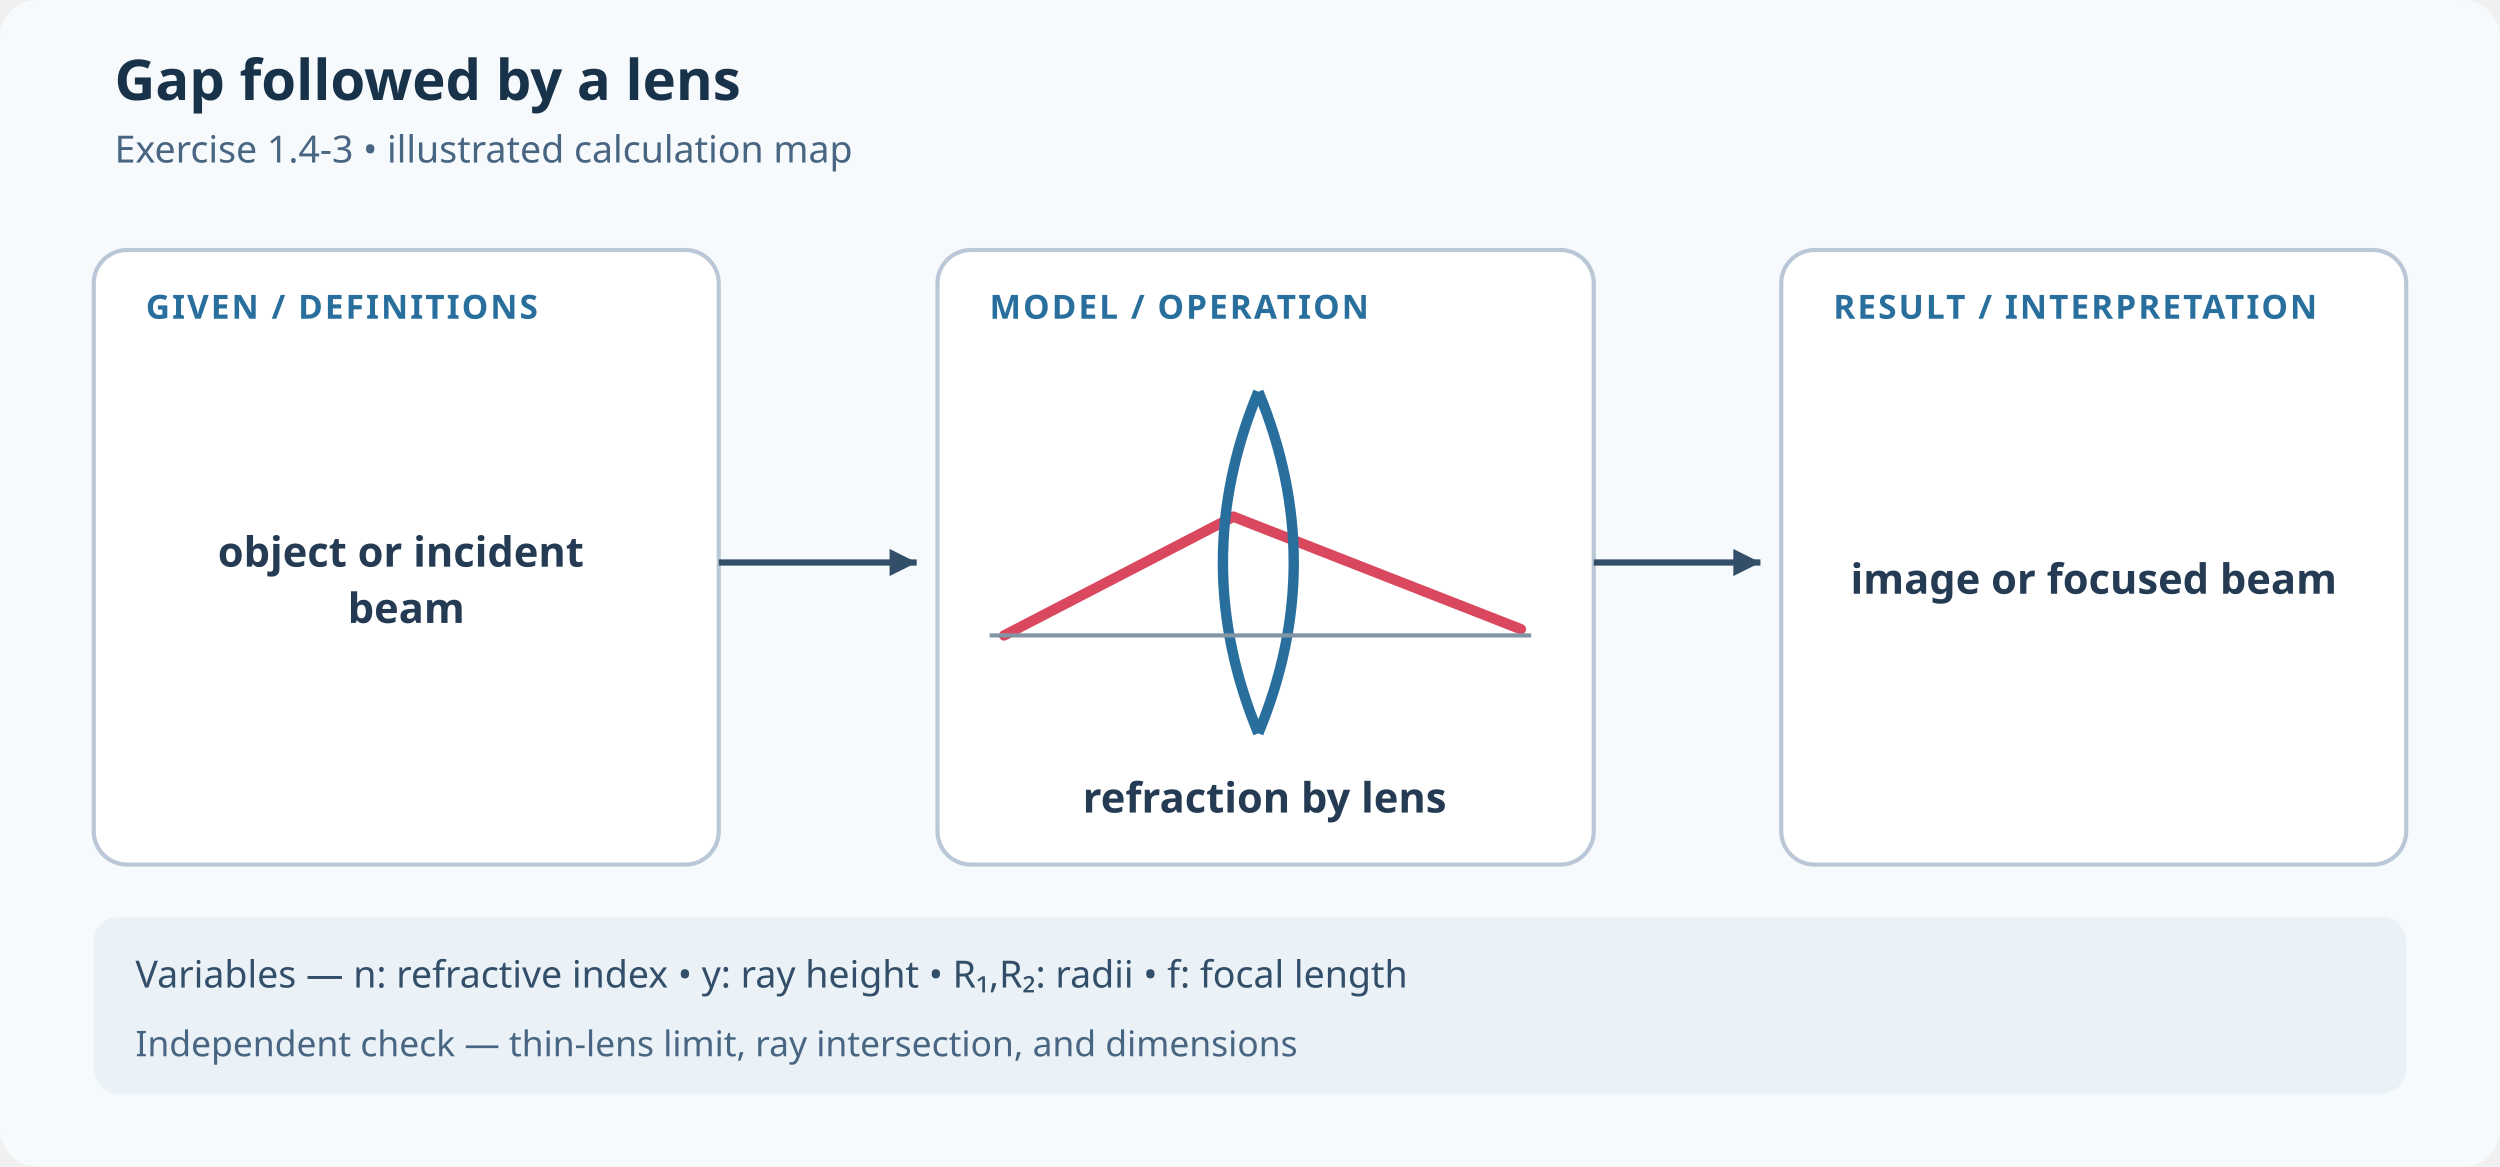
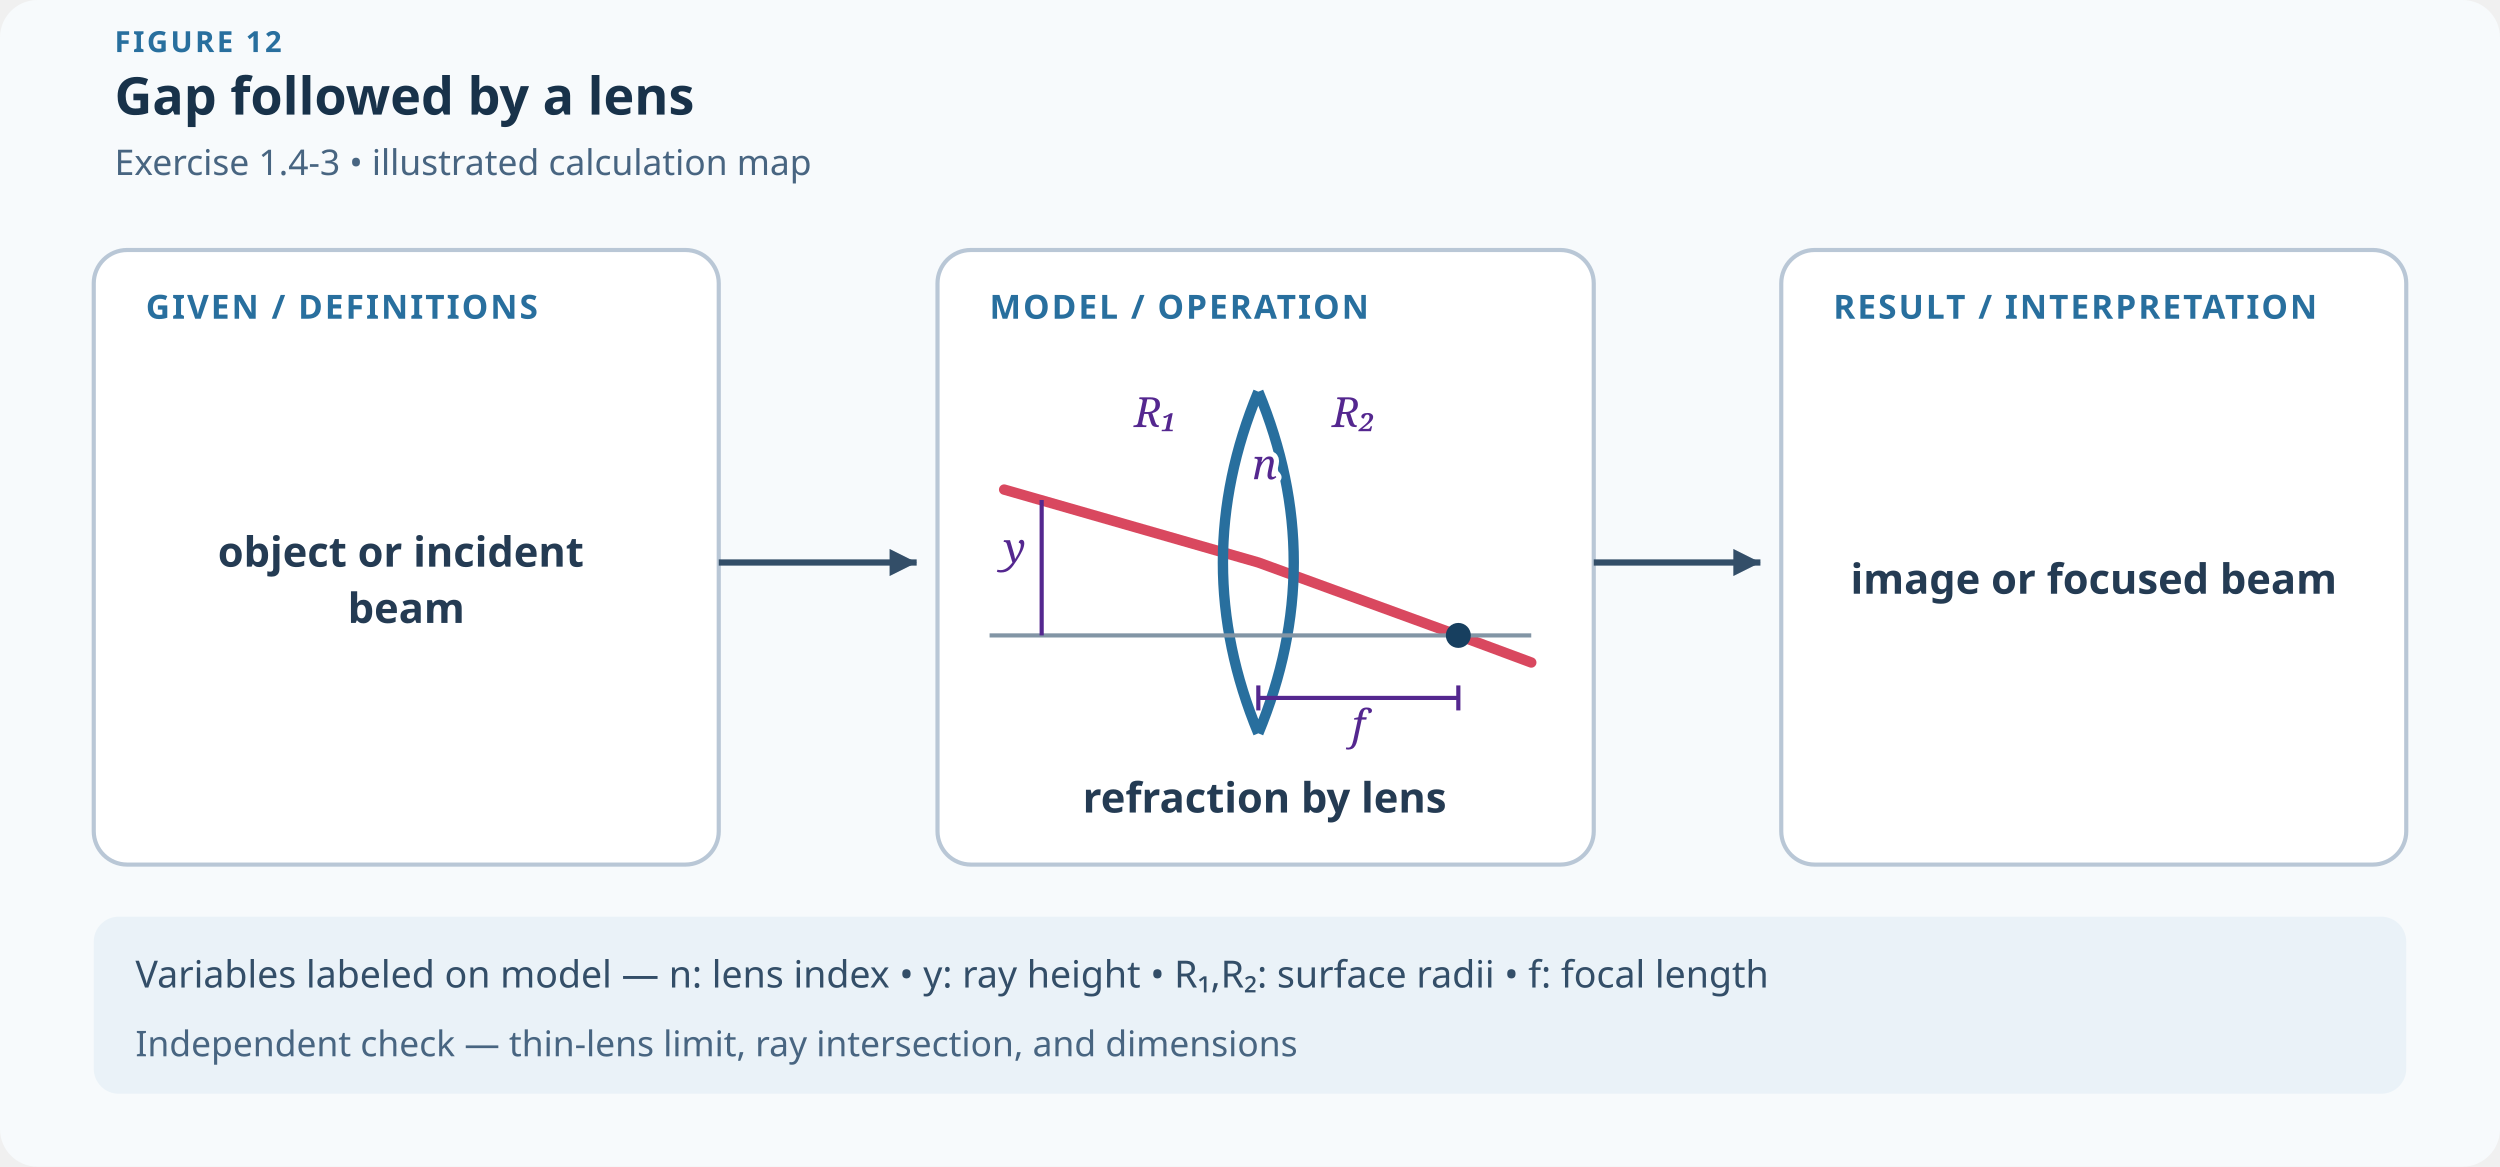
- <svg xmlns="http://www.w3.org/2000/svg" width="1200" height="560" viewBox="0 0 1200 560" role="img" aria-labelledby="title desc">
+ <svg xmlns="http://www.w3.org/2000/svg" width="1200" height="560" viewBox="0 0 1200 560" role="img" aria-labelledby="title desc" data-category="lens" data-figure="12">
  <defs>
    <style>
-       .bg{fill:#f7fafc}.card{fill:#fff;stroke:#b9c7d6;stroke-width:2}.band{fill:#eaf2f8}.head{font:700 27px sans-serif;fill:#18324a}.sub{font:18px sans-serif;fill:#486581}.tag{font:700 16px sans-serif;fill:#286f9e;letter-spacing:1px}.label{font:700 20px sans-serif;fill:#243b53;text-anchor:middle}.legend{font:18px sans-serif;fill:#334e68}.check{font:17px sans-serif;fill:#486581}.accent{fill:none;stroke:#d9485f;stroke-width:5;stroke-linecap:round;stroke-linejoin:round}.accent2{fill:none;stroke:#8b5cf6;stroke-width:4;stroke-linecap:round;stroke-linejoin:round}.optic{fill:none;stroke:#286f9e;stroke-width:5}.thin{fill:none;stroke:#61788a;stroke-width:3}.axis{fill:none;stroke:#8295a5;stroke-width:2}.point{fill:#173f5f}.iconbox{fill:#edf7ff;stroke:#286f9e;stroke-width:3}.opticfill{fill:#286f9e}.layer1{fill:#d9ecff;stroke:#286f9e;stroke-width:2}.layer2{fill:#e7f7ee;stroke:#2b7a78;stroke-width:2}.icontext{font:italic 22px serif;fill:#6d28d9}.flow{stroke:#334e68;stroke-width:3;marker-end:url(#arrow)}
+       .bg{fill:#f7fafc}.card{fill:#fff;stroke:#b9c7d6;stroke-width:2}.band{fill:#eaf2f8}.figureid{font:700 14px sans-serif;fill:#286f9e;letter-spacing:1.2px}.head{font:700 25px sans-serif;fill:#18324a}.sub{font:17px sans-serif;fill:#486581}.tag{font:700 16px sans-serif;fill:#286f9e;letter-spacing:1px}.label{font:700 20px sans-serif;fill:#243b53;text-anchor:middle}.legend{font:18px sans-serif;fill:#334e68}.check{font:17px sans-serif;fill:#486581}.accent{fill:none;stroke:#d9485f;stroke-width:5;stroke-linecap:round;stroke-linejoin:round}.accent2{fill:none;stroke:#8b5cf6;stroke-width:4;stroke-linecap:round;stroke-linejoin:round}.optic{fill:none;stroke:#286f9e;stroke-width:5}.thin{fill:none;stroke:#61788a;stroke-width:3}.axis{fill:none;stroke:#8295a5;stroke-width:2}.point{fill:#173f5f}.iconbox{fill:#edf7ff;stroke:#286f9e;stroke-width:3}.opticfill{fill:#286f9e}.layer1{fill:#d9ecff;stroke:#286f9e;stroke-width:2}.layer2{fill:#e7f7ee;stroke:#2b7a78;stroke-width:2}.icontext{font:italic 22px serif;fill:#6d28d9}.var{font:italic 20px serif;fill:#54278f;text-anchor:middle;paint-order:stroke;stroke:#fff;stroke-width:5px;stroke-linejoin:round}.smallvar{font-size:17px}.callout{fill:none;stroke:#54278f;stroke-width:2}.tick{fill:none;stroke:#54278f;stroke-width:2}.flow{stroke:#334e68;stroke-width:3;marker-end:url(#arrow)}
    </style>
    <marker id="arrow" markerUnits="userSpaceOnUse" markerWidth="13" markerHeight="13" refX="13" refY="6.5" orient="auto">
      <path d="M0,0 L13,6.5 L0,13 Z" fill="#334e68" />
    </marker>
  </defs>
  <rect class="bg" width="1200" height="560" rx="18" />
-   <text class="head" x="55" y="48">Gap followed by a lens</text>
-   <text class="sub" x="55" y="78">Exercise 1.4-3 • illustrated calculation map</text>
+   <text class="figureid" x="55" y="25">FIGURE 12</text>
+   <text class="head" x="55" y="55">Gap followed by a lens</text>
+   <text class="sub" x="55" y="84">Exercise 1.4-3 • illustrated calculation map</text>
  <rect class="card" x="45" y="120" width="300" height="295" rx="16" />
  <rect class="card" x="450" y="120" width="315" height="295" rx="16" />
  <rect class="card" x="855" y="120" width="300" height="295" rx="16" />
  <text class="tag" x="70" y="153">GIVEN / DEFINITIONS</text>
  <text class="tag" x="475" y="153">MODEL / OPERATION</text>
  <text class="tag" x="880" y="153">RESULT / INTERPRETATION</text>
  <text class="label" x="195">
    <tspan x="195" y="272">object or incident</tspan>
    <tspan x="195" y="299">beam</tspan>
  </text>
  <text class="label" x="607">
    <tspan x="607" y="390">refraction by lens</tspan>
  </text>
  <text class="label" x="1005">
    <tspan x="1005" y="285">image or focused beam</tspan>
  </text>
  <line class="flow" x1="345" y1="270" x2="440" y2="270" />
  <line class="flow" x1="765" y1="270" x2="845" y2="270" />
-   <path class="accent" d="M482 305 L592 248 L730 302" />
+   <path class="accent" d="M482 235 L604 270 L700 305 L735 318" />
  <path class="optic" d="M604 188 Q570 270 604 352 M604 188 Q638 270 604 352" />
  <line class="axis" x1="475" y1="305" x2="735" y2="305" />
+   <circle class="point" cx="700" cy="305" r="6" />
+   <g id="variable-labels">
+     <line class="callout" x1="500" y1="305" x2="500" y2="240" />
+     <text class="var" x="487" y="270">y</text>
+     <text class="var" x="607" y="230">n</text>
+     <text class="var" x="555" y="205">R₁</text>
+     <text class="var" x="650" y="205">R₂</text>
+     <line class="callout" x1="604" y1="335" x2="700" y2="335" />
+     <path class="tick" d="M604 329 V341 M700 329 V341" />
+     <text class="var" x="652" y="355">f</text>
+   </g>
  <rect class="band" x="45" y="440" width="1110" height="85" rx="12" />
-   <text class="legend" x="65" y="474">Variables — n: refractive index • y: ray height • R₁,R₂: radii • f: focal length</text>
+   <text class="legend" x="65" y="474">Variables labeled on model — n: lens index • y: ray height • R₁,R₂: surface radii • f: focal length</text>
  <text class="check" x="65" y="507">Independent check — thin-lens limit, ray intersection, and dimensions</text>
</svg>
